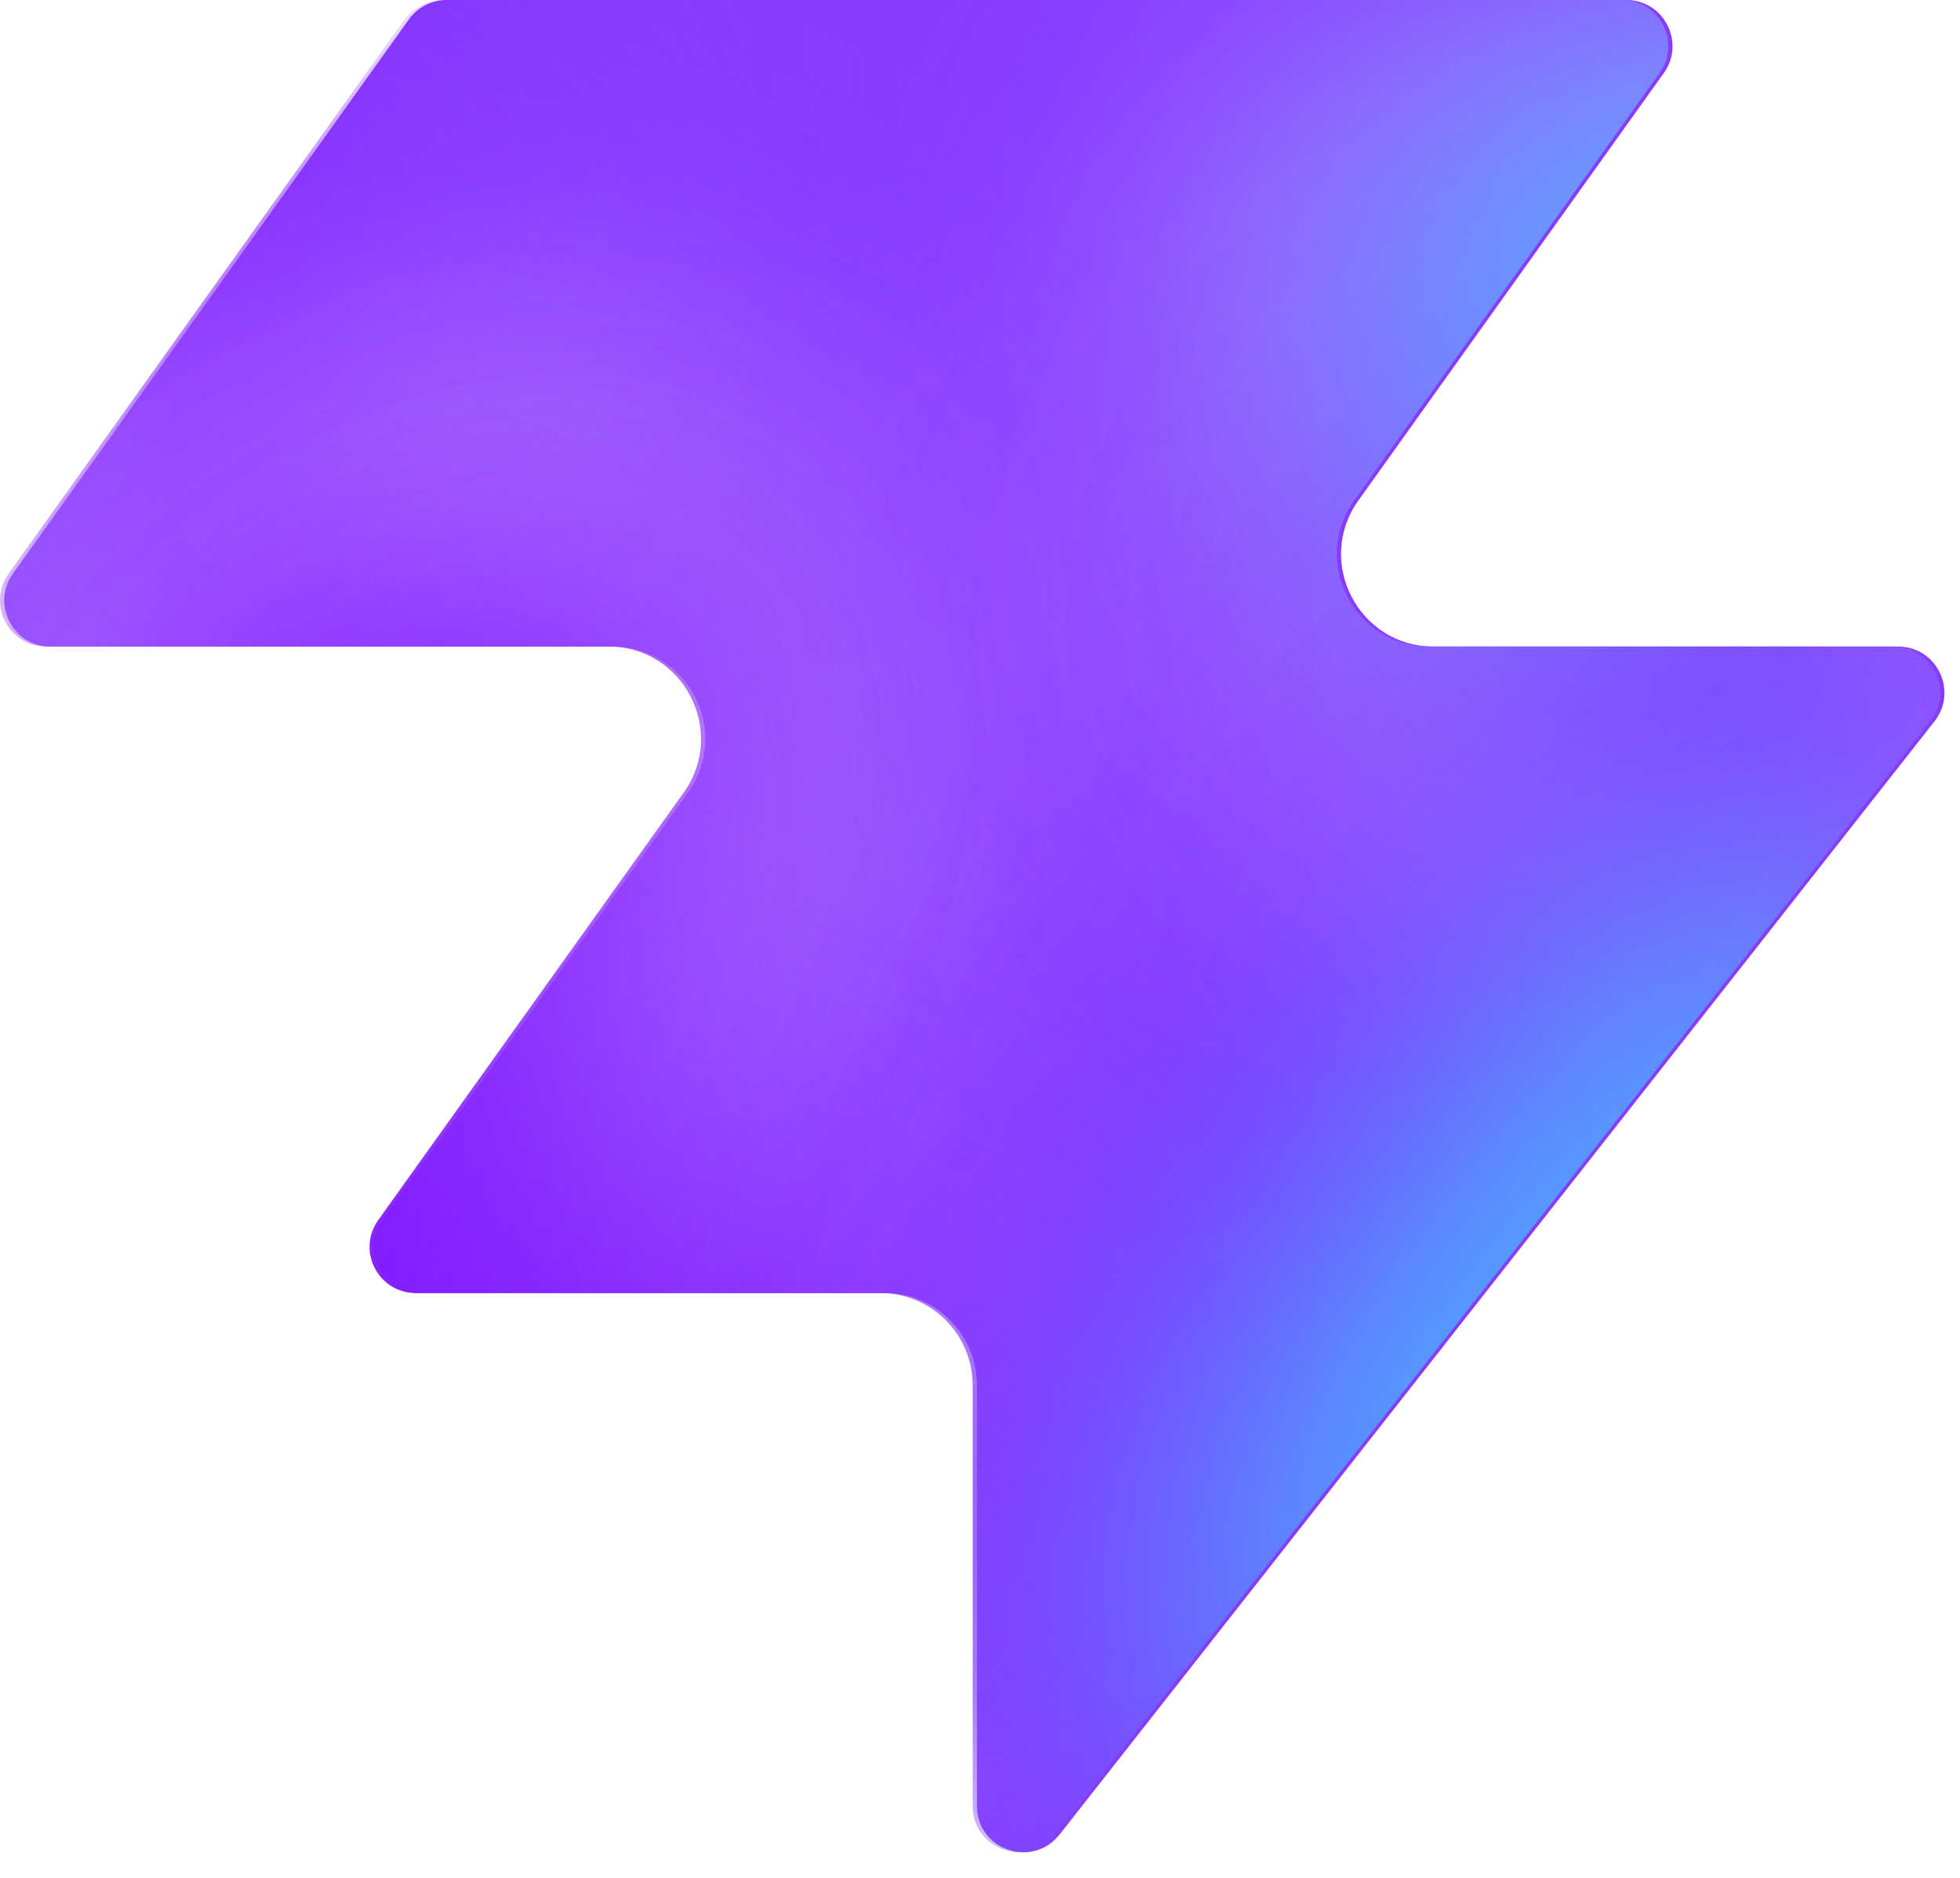
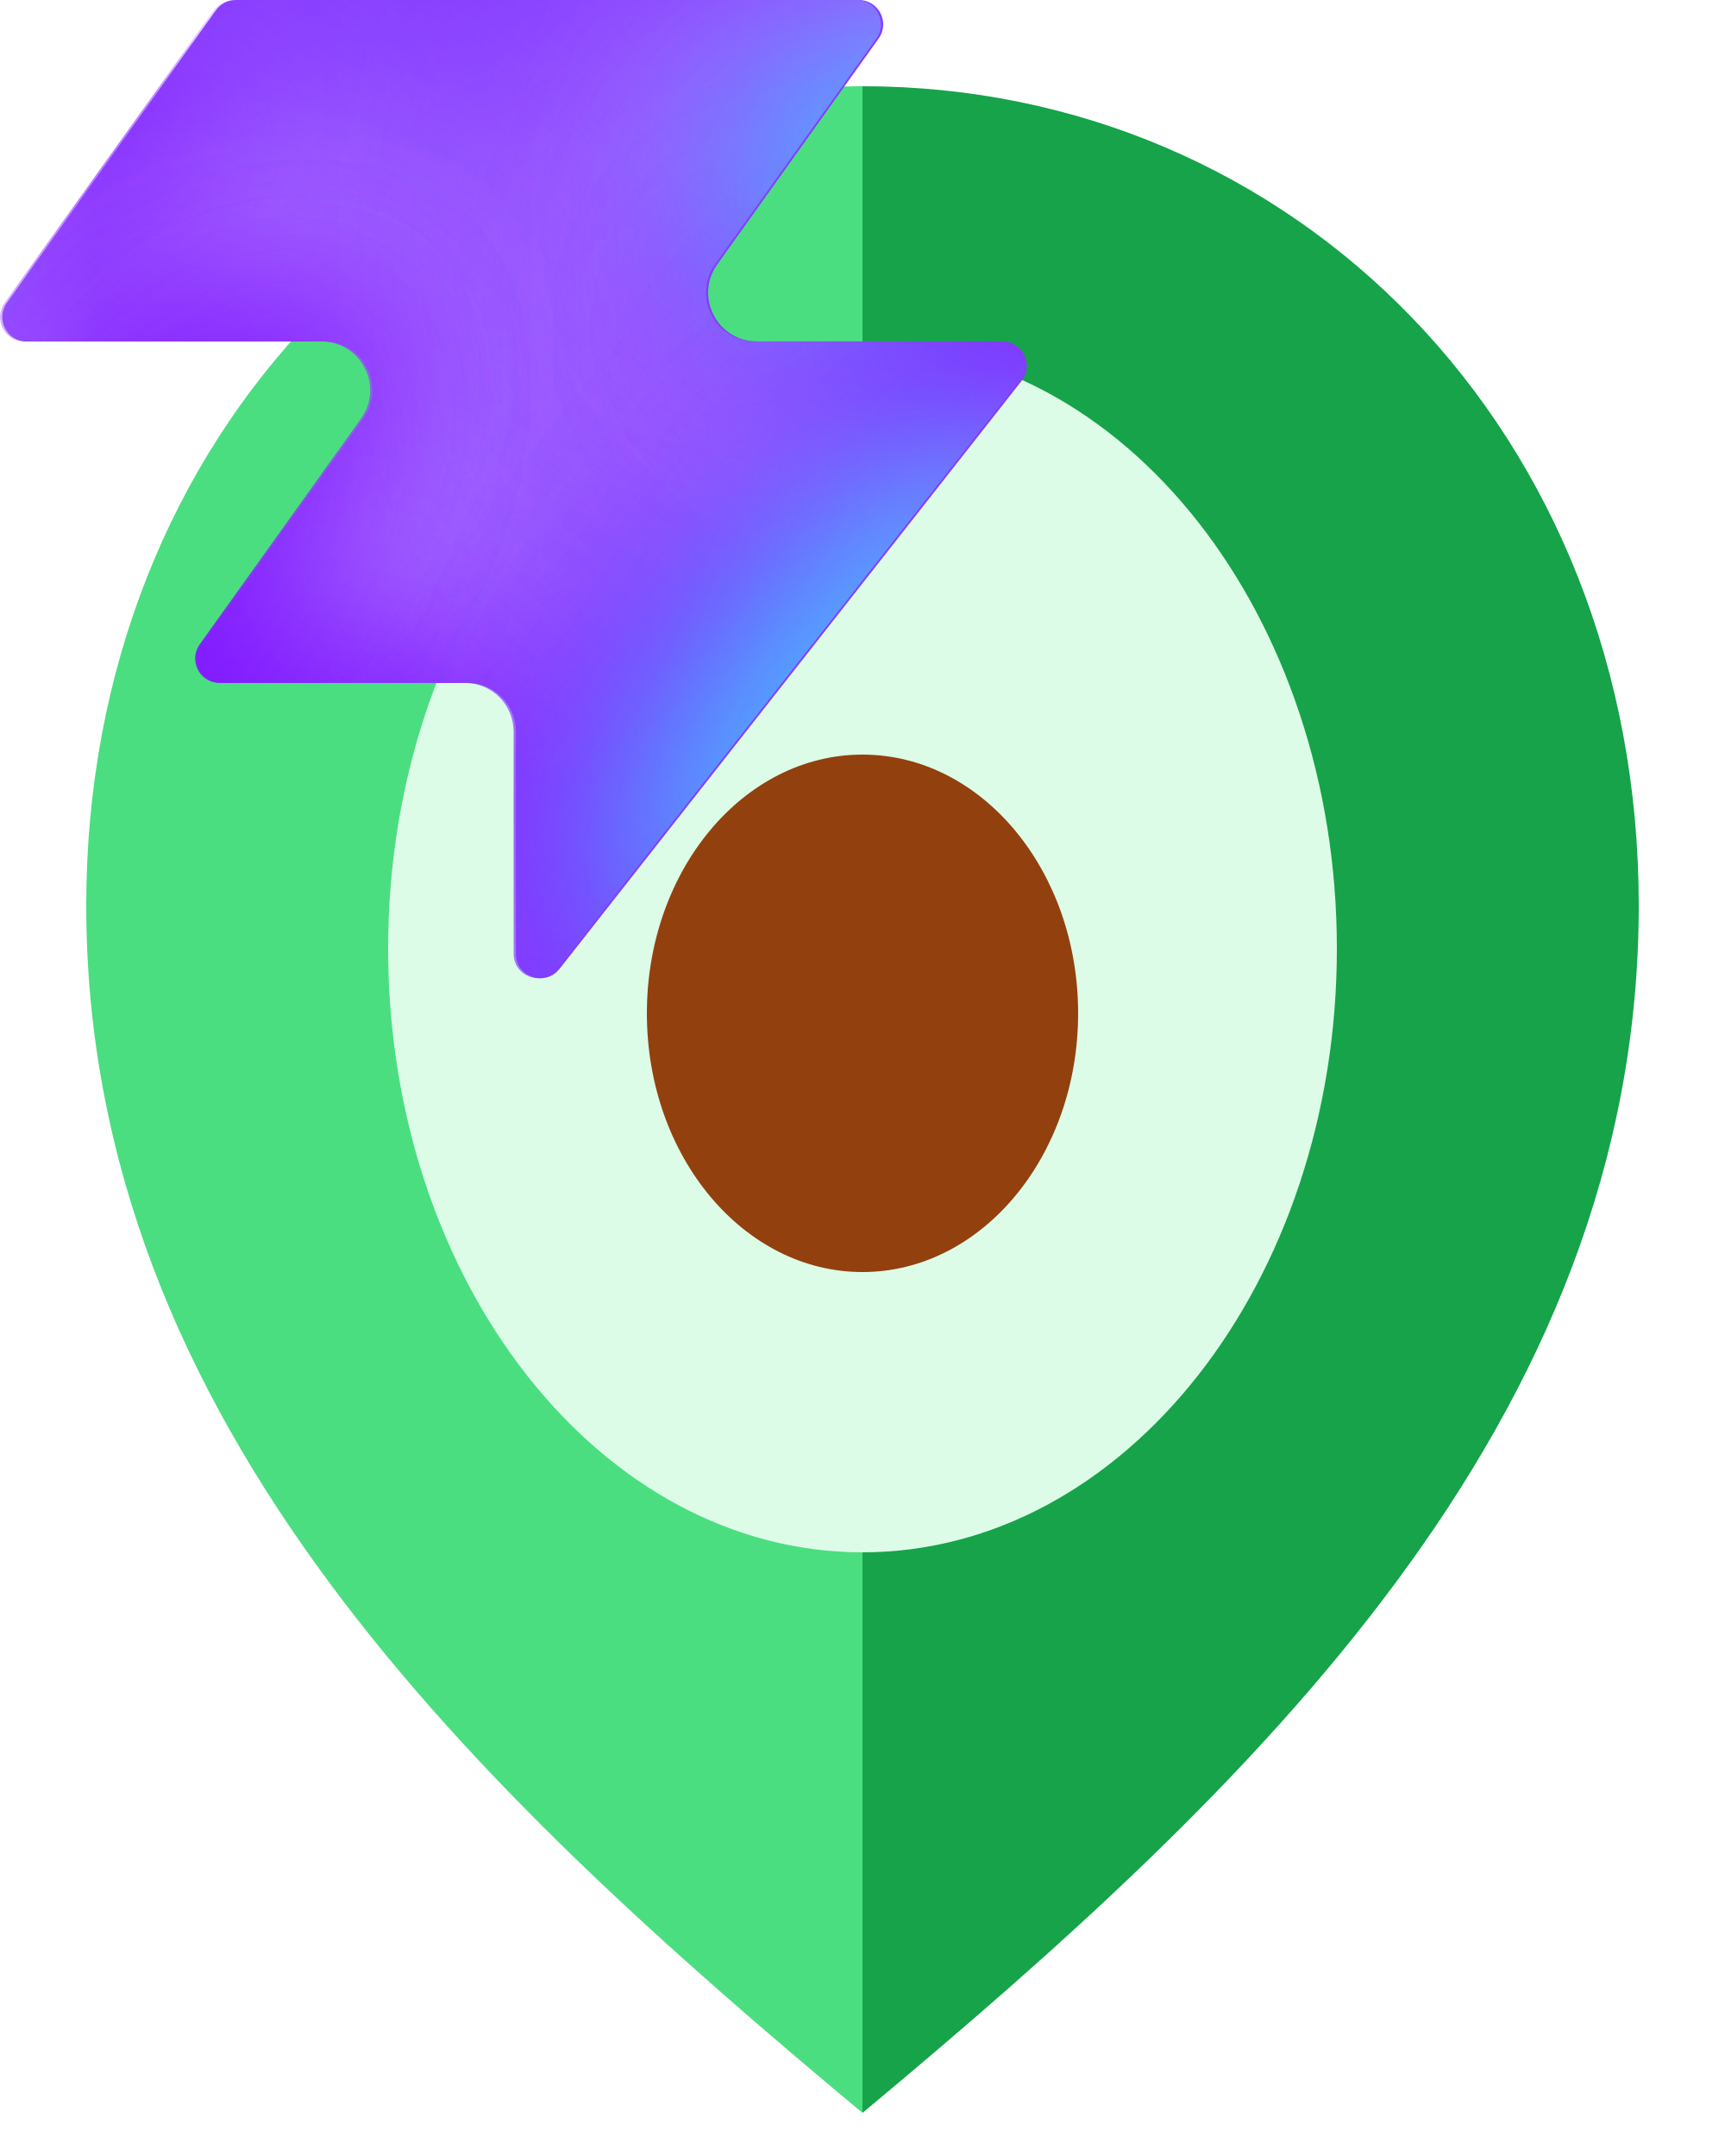
- <svg xmlns="http://www.w3.org/2000/svg" width="48" height="46" fill="none" viewBox="0 0 48 46">
+ <svg xmlns="http://www.w3.org/2000/svg" viewBox="0 0 80 100" fill="none">
+   <defs>
+     <clipPath id="fl">
+       <rect x="0" y="0" width="40" height="100" />
+     </clipPath>
+     <clipPath id="fr">
+       <rect x="40" y="0" width="40" height="100" />
+     </clipPath>
+   </defs>
+   <path clip-path="url(#fl)" d="M40,4 C60,4 76,20 76,42 C76,66 58,83 40,98 C22,83 4,66 4,42 C4,20 20,4 40,4 Z" fill="#4ade80" />
+   <path clip-path="url(#fr)" d="M40,4 C60,4 76,20 76,42 C76,66 58,83 40,98 C22,83 4,66 4,42 C4,20 20,4 40,4 Z" fill="#16a34a" />
+   <ellipse cx="40" cy="44" rx="22" ry="28" fill="#dcfce7" />
+   <ellipse cx="40" cy="47" rx="10" ry="12" fill="#92400e" />
  <path fill="#863bff" d="M25.946 44.938c-.664.845-2.021.375-2.021-.698V33.937a2.26 2.26 0 0 0-2.262-2.262H10.287c-.92 0-1.456-1.04-.92-1.788l7.48-10.471c1.07-1.497 0-3.578-1.842-3.578H1.237c-.92 0-1.456-1.04-.92-1.788L10.013.474c.214-.297.556-.474.92-.474h28.894c.92 0 1.456 1.04.92 1.788l-7.48 10.471c-1.07 1.498 0 3.579 1.842 3.579h11.377c.943 0 1.473 1.088.89 1.83L25.947 44.94z" style="fill:#863bff;fill:color(display-p3 .525 .23 1);fill-opacity:1" />
  <mask id="a" width="48" height="46" x="0" y="0" maskUnits="userSpaceOnUse" style="mask-type:alpha">
    <path fill="#000" d="M25.842 44.938c-.664.844-2.021.375-2.021-.698V33.937a2.26 2.26 0 0 0-2.262-2.262H10.183c-.92 0-1.456-1.04-.92-1.788l7.48-10.471c1.07-1.498 0-3.579-1.842-3.579H1.133c-.92 0-1.456-1.04-.92-1.787L9.91.473c.214-.297.556-.474.92-.474h28.894c.92 0 1.456 1.04.92 1.788l-7.48 10.471c-1.07 1.498 0 3.578 1.842 3.578h11.377c.943 0 1.473 1.088.89 1.832L25.843 44.94z" style="fill:#000;fill-opacity:1" />
  </mask>
  <g mask="url(#a)">
    <g filter="url(#b)">
      <ellipse cx="5.508" cy="14.704" fill="#ede6ff" rx="5.508" ry="14.704" style="fill:#ede6ff;fill:color(display-p3 .927 .903 1);fill-opacity:1" transform="matrix(.00324 1 1 -.00324 -4.47 31.516)" />
    </g>
    <g filter="url(#c)">
      <ellipse cx="10.399" cy="29.851" fill="#ede6ff" rx="10.399" ry="29.851" style="fill:#ede6ff;fill:color(display-p3 .927 .903 1);fill-opacity:1" transform="matrix(.00324 1 1 -.00324 -39.328 7.883)" />
    </g>
    <g filter="url(#d)">
      <ellipse cx="5.508" cy="30.487" fill="#7e14ff" rx="5.508" ry="30.487" style="fill:#7e14ff;fill:color(display-p3 .492 .077 1);fill-opacity:1" transform="rotate(89.814 -25.913 -14.639)scale(1 -1)" />
    </g>
    <g filter="url(#e)">
      <ellipse cx="5.508" cy="30.599" fill="#7e14ff" rx="5.508" ry="30.599" style="fill:#7e14ff;fill:color(display-p3 .492 .077 1);fill-opacity:1" transform="rotate(89.814 -32.644 -3.334)scale(1 -1)" />
    </g>
    <g filter="url(#f)">
      <ellipse cx="5.508" cy="30.599" fill="#7e14ff" rx="5.508" ry="30.599" style="fill:#7e14ff;fill:color(display-p3 .492 .077 1);fill-opacity:1" transform="matrix(.00324 1 1 -.00324 -34.34 30.47)" />
    </g>
    <g filter="url(#g)">
      <ellipse cx="14.072" cy="22.078" fill="#ede6ff" rx="14.072" ry="22.078" style="fill:#ede6ff;fill:color(display-p3 .927 .903 1);fill-opacity:1" transform="rotate(93.35 24.506 48.493)scale(-1 1)" />
    </g>
    <g filter="url(#h)">
      <ellipse cx="3.47" cy="21.501" fill="#7e14ff" rx="3.47" ry="21.501" style="fill:#7e14ff;fill:color(display-p3 .492 .077 1);fill-opacity:1" transform="rotate(89.009 28.708 47.59)scale(-1 1)" />
    </g>
    <g filter="url(#i)">
      <ellipse cx="3.47" cy="21.501" fill="#7e14ff" rx="3.47" ry="21.501" style="fill:#7e14ff;fill:color(display-p3 .492 .077 1);fill-opacity:1" transform="rotate(89.009 28.708 47.59)scale(-1 1)" />
    </g>
    <g filter="url(#j)">
      <ellipse cx=".387" cy="8.972" fill="#7e14ff" rx="4.407" ry="29.108" style="fill:#7e14ff;fill:color(display-p3 .492 .077 1);fill-opacity:1" transform="rotate(39.51 .387 8.972)" />
    </g>
    <g filter="url(#k)">
      <ellipse cx="47.523" cy="-6.092" fill="#7e14ff" rx="4.407" ry="29.108" style="fill:#7e14ff;fill:color(display-p3 .492 .077 1);fill-opacity:1" transform="rotate(37.892 47.523 -6.092)" />
    </g>
    <g filter="url(#l)">
      <ellipse cx="41.412" cy="6.333" fill="#47bfff" rx="5.971" ry="9.665" style="fill:#47bfff;fill:color(display-p3 .28 .748 1);fill-opacity:1" transform="rotate(37.892 41.412 6.333)" />
    </g>
    <g filter="url(#m)">
      <ellipse cx="-1.879" cy="38.332" fill="#7e14ff" rx="4.407" ry="29.108" style="fill:#7e14ff;fill:color(display-p3 .492 .077 1);fill-opacity:1" transform="rotate(37.892 -1.88 38.332)" />
    </g>
    <g filter="url(#n)">
      <ellipse cx="-1.879" cy="38.332" fill="#7e14ff" rx="4.407" ry="29.108" style="fill:#7e14ff;fill:color(display-p3 .492 .077 1);fill-opacity:1" transform="rotate(37.892 -1.88 38.332)" />
    </g>
    <g filter="url(#o)">
      <ellipse cx="35.651" cy="29.907" fill="#7e14ff" rx="4.407" ry="29.108" style="fill:#7e14ff;fill:color(display-p3 .492 .077 1);fill-opacity:1" transform="rotate(37.892 35.651 29.907)" />
    </g>
    <g filter="url(#p)">
      <ellipse cx="38.418" cy="32.4" fill="#47bfff" rx="5.971" ry="15.297" style="fill:#47bfff;fill:color(display-p3 .28 .748 1);fill-opacity:1" transform="rotate(37.892 38.418 32.4)" />
    </g>
  </g>
  <defs>
    <filter id="b" width="60.045" height="41.654" x="-19.77" y="16.149" color-interpolation-filters="sRGB" filterUnits="userSpaceOnUse">
      <feFlood flood-opacity="0" result="BackgroundImageFix" />
      <feBlend in="SourceGraphic" in2="BackgroundImageFix" result="shape" />
      <feGaussianBlur result="effect1_foregroundBlur_2002_17158" stdDeviation="7.659" />
    </filter>
    <filter id="c" width="90.34" height="51.437" x="-54.613" y="-7.533" color-interpolation-filters="sRGB" filterUnits="userSpaceOnUse">
      <feFlood flood-opacity="0" result="BackgroundImageFix" />
      <feBlend in="SourceGraphic" in2="BackgroundImageFix" result="shape" />
      <feGaussianBlur result="effect1_foregroundBlur_2002_17158" stdDeviation="7.659" />
    </filter>
    <filter id="d" width="79.355" height="29.4" x="-49.64" y="2.03" color-interpolation-filters="sRGB" filterUnits="userSpaceOnUse">
      <feFlood flood-opacity="0" result="BackgroundImageFix" />
      <feBlend in="SourceGraphic" in2="BackgroundImageFix" result="shape" />
      <feGaussianBlur result="effect1_foregroundBlur_2002_17158" stdDeviation="4.596" />
    </filter>
    <filter id="e" width="79.579" height="29.4" x="-45.045" y="20.029" color-interpolation-filters="sRGB" filterUnits="userSpaceOnUse">
      <feFlood flood-opacity="0" result="BackgroundImageFix" />
      <feBlend in="SourceGraphic" in2="BackgroundImageFix" result="shape" />
      <feGaussianBlur result="effect1_foregroundBlur_2002_17158" stdDeviation="4.596" />
    </filter>
    <filter id="f" width="79.579" height="29.4" x="-43.513" y="21.178" color-interpolation-filters="sRGB" filterUnits="userSpaceOnUse">
      <feFlood flood-opacity="0" result="BackgroundImageFix" />
      <feBlend in="SourceGraphic" in2="BackgroundImageFix" result="shape" />
      <feGaussianBlur result="effect1_foregroundBlur_2002_17158" stdDeviation="4.596" />
    </filter>
    <filter id="g" width="74.749" height="58.852" x="15.756" y="-17.901" color-interpolation-filters="sRGB" filterUnits="userSpaceOnUse">
      <feFlood flood-opacity="0" result="BackgroundImageFix" />
      <feBlend in="SourceGraphic" in2="BackgroundImageFix" result="shape" />
      <feGaussianBlur result="effect1_foregroundBlur_2002_17158" stdDeviation="7.659" />
    </filter>
    <filter id="h" width="61.377" height="25.362" x="23.548" y="2.284" color-interpolation-filters="sRGB" filterUnits="userSpaceOnUse">
      <feFlood flood-opacity="0" result="BackgroundImageFix" />
      <feBlend in="SourceGraphic" in2="BackgroundImageFix" result="shape" />
      <feGaussianBlur result="effect1_foregroundBlur_2002_17158" stdDeviation="4.596" />
    </filter>
    <filter id="i" width="61.377" height="25.362" x="23.548" y="2.284" color-interpolation-filters="sRGB" filterUnits="userSpaceOnUse">
      <feFlood flood-opacity="0" result="BackgroundImageFix" />
      <feBlend in="SourceGraphic" in2="BackgroundImageFix" result="shape" />
      <feGaussianBlur result="effect1_foregroundBlur_2002_17158" stdDeviation="4.596" />
    </filter>
    <filter id="j" width="56.045" height="63.649" x="-27.636" y="-22.853" color-interpolation-filters="sRGB" filterUnits="userSpaceOnUse">
      <feFlood flood-opacity="0" result="BackgroundImageFix" />
      <feBlend in="SourceGraphic" in2="BackgroundImageFix" result="shape" />
      <feGaussianBlur result="effect1_foregroundBlur_2002_17158" stdDeviation="4.596" />
    </filter>
    <filter id="k" width="54.814" height="64.646" x="20.116" y="-38.415" color-interpolation-filters="sRGB" filterUnits="userSpaceOnUse">
      <feFlood flood-opacity="0" result="BackgroundImageFix" />
      <feBlend in="SourceGraphic" in2="BackgroundImageFix" result="shape" />
      <feGaussianBlur result="effect1_foregroundBlur_2002_17158" stdDeviation="4.596" />
    </filter>
    <filter id="l" width="33.541" height="35.313" x="24.641" y="-11.323" color-interpolation-filters="sRGB" filterUnits="userSpaceOnUse">
      <feFlood flood-opacity="0" result="BackgroundImageFix" />
      <feBlend in="SourceGraphic" in2="BackgroundImageFix" result="shape" />
      <feGaussianBlur result="effect1_foregroundBlur_2002_17158" stdDeviation="4.596" />
    </filter>
    <filter id="m" width="54.814" height="64.646" x="-29.286" y="6.009" color-interpolation-filters="sRGB" filterUnits="userSpaceOnUse">
      <feFlood flood-opacity="0" result="BackgroundImageFix" />
      <feBlend in="SourceGraphic" in2="BackgroundImageFix" result="shape" />
      <feGaussianBlur result="effect1_foregroundBlur_2002_17158" stdDeviation="4.596" />
    </filter>
    <filter id="n" width="54.814" height="64.646" x="-29.286" y="6.009" color-interpolation-filters="sRGB" filterUnits="userSpaceOnUse">
      <feFlood flood-opacity="0" result="BackgroundImageFix" />
      <feBlend in="SourceGraphic" in2="BackgroundImageFix" result="shape" />
      <feGaussianBlur result="effect1_foregroundBlur_2002_17158" stdDeviation="4.596" />
    </filter>
    <filter id="o" width="54.814" height="64.646" x="8.244" y="-2.416" color-interpolation-filters="sRGB" filterUnits="userSpaceOnUse">
      <feFlood flood-opacity="0" result="BackgroundImageFix" />
      <feBlend in="SourceGraphic" in2="BackgroundImageFix" result="shape" />
      <feGaussianBlur result="effect1_foregroundBlur_2002_17158" stdDeviation="4.596" />
    </filter>
    <filter id="p" width="39.409" height="43.623" x="18.713" y="10.588" color-interpolation-filters="sRGB" filterUnits="userSpaceOnUse">
      <feFlood flood-opacity="0" result="BackgroundImageFix" />
      <feBlend in="SourceGraphic" in2="BackgroundImageFix" result="shape" />
      <feGaussianBlur result="effect1_foregroundBlur_2002_17158" stdDeviation="4.596" />
    </filter>
  </defs>
</svg>
